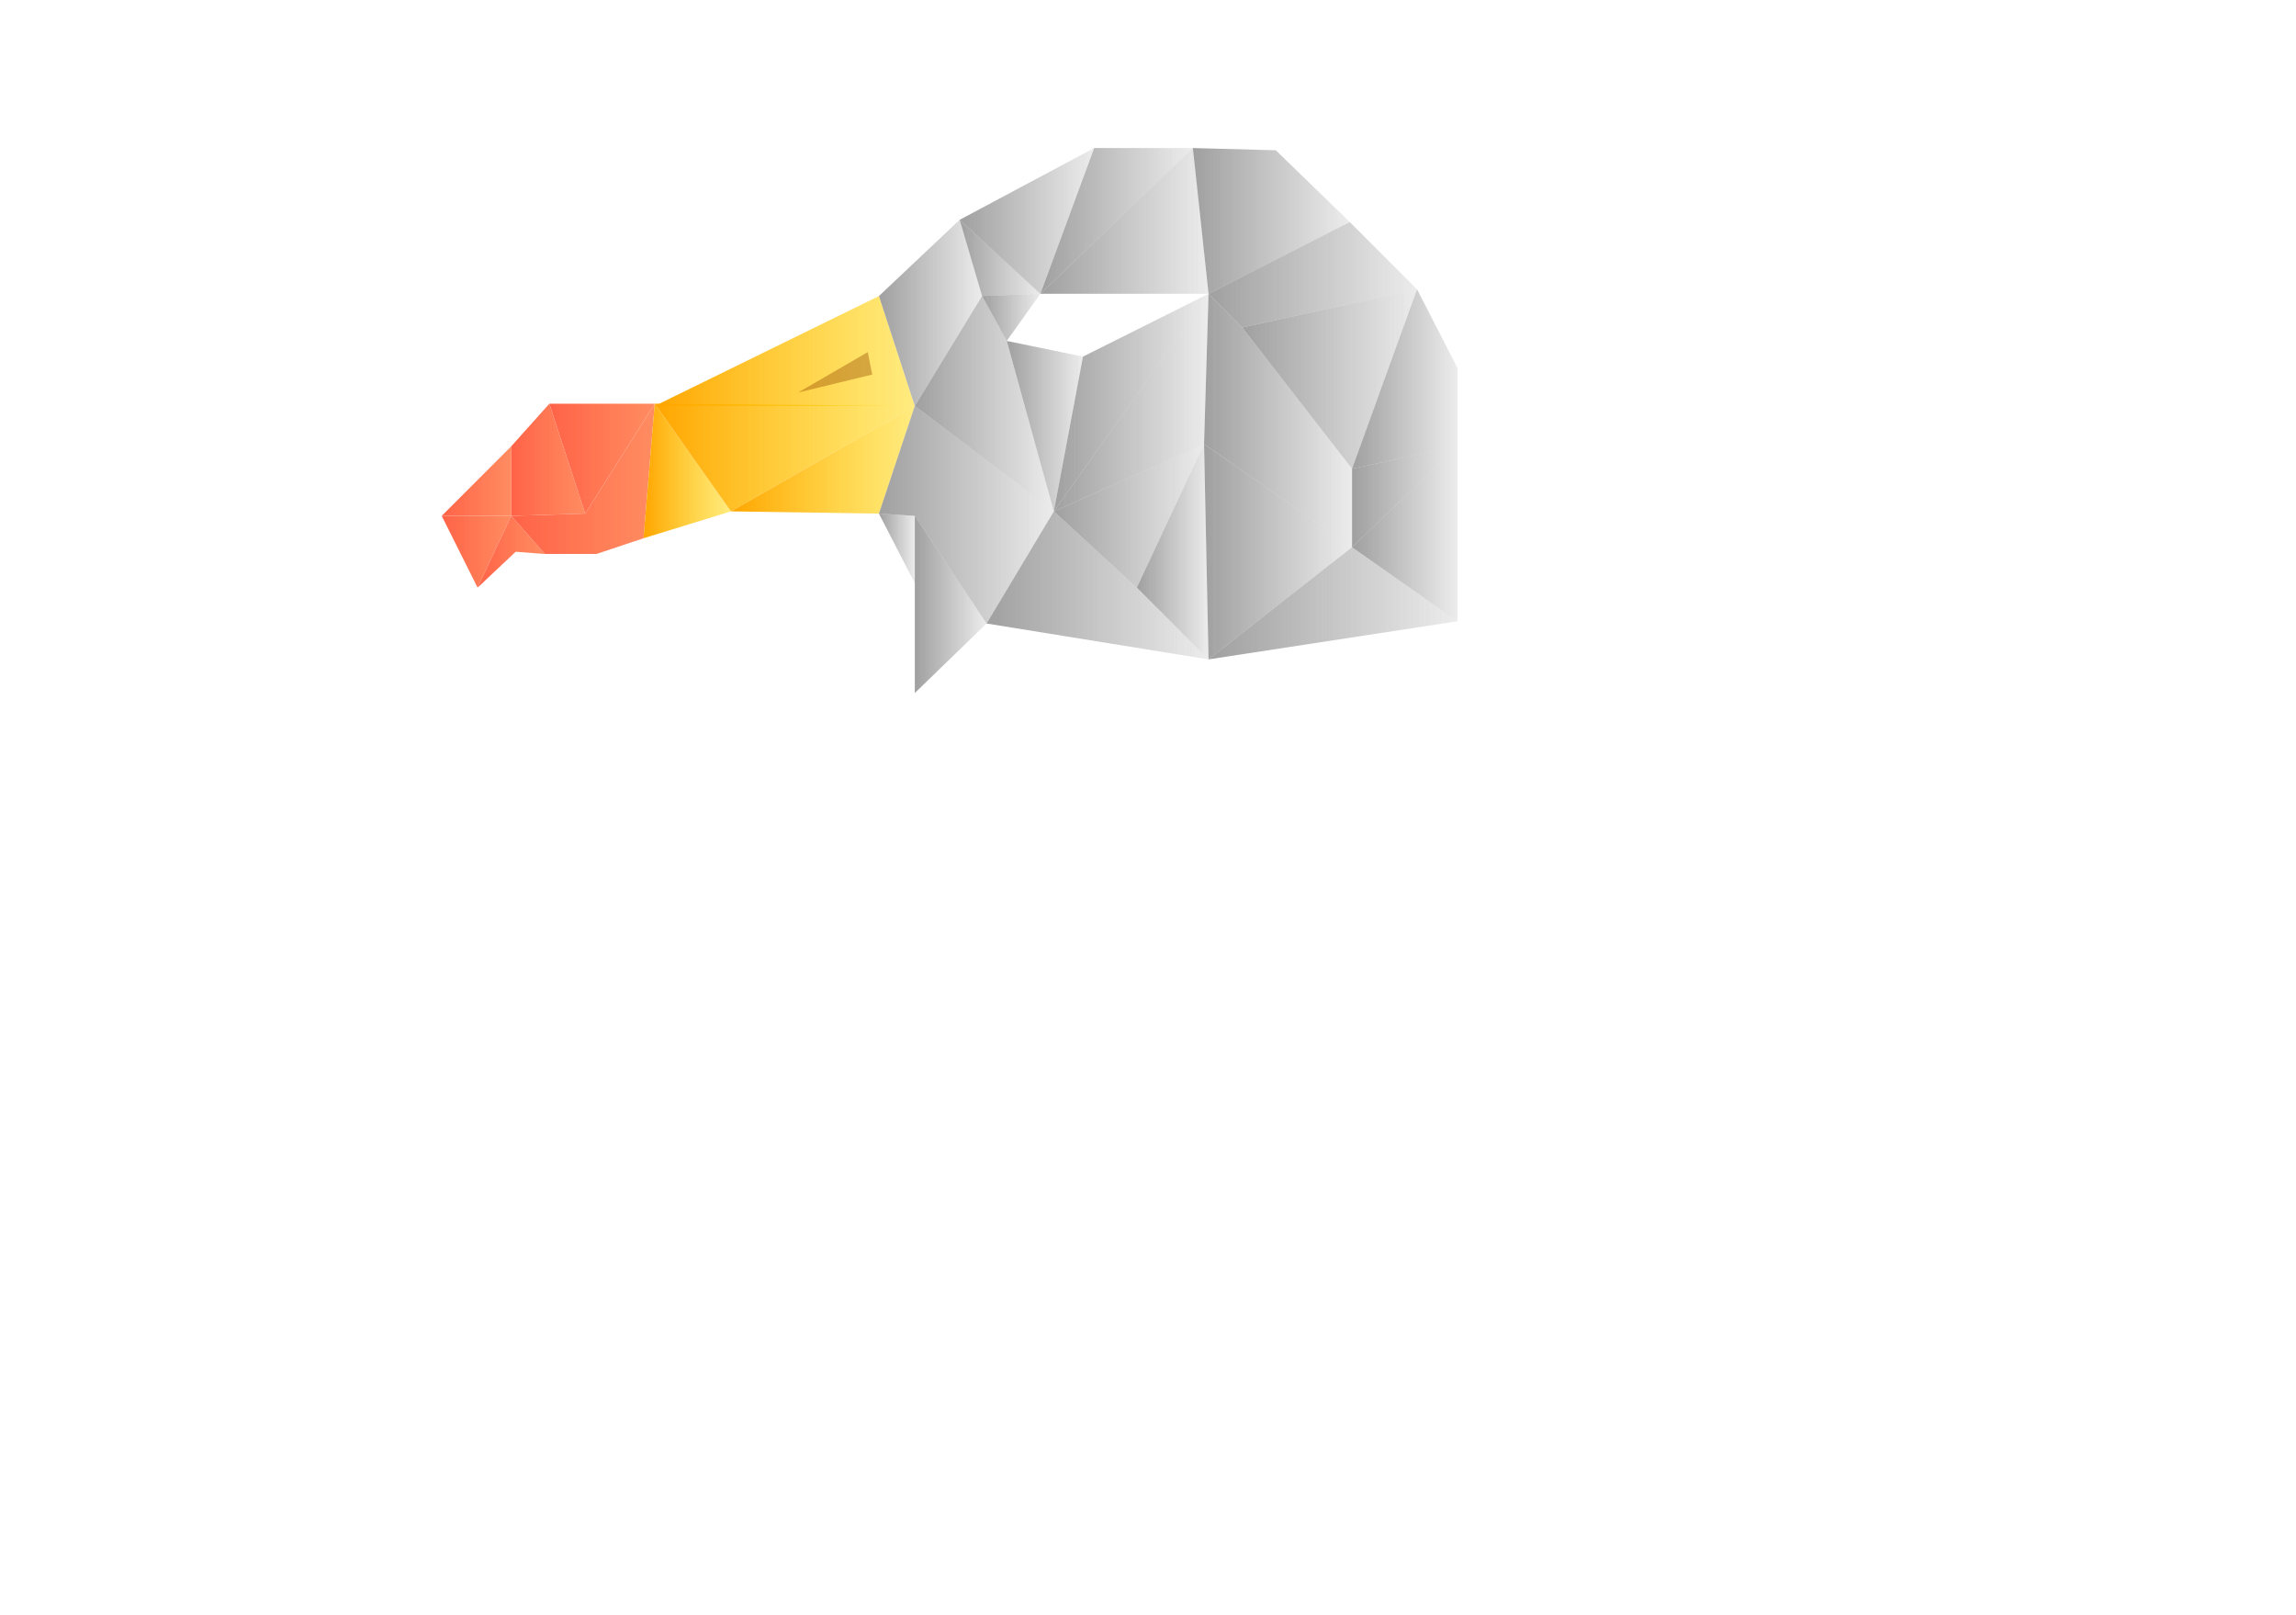
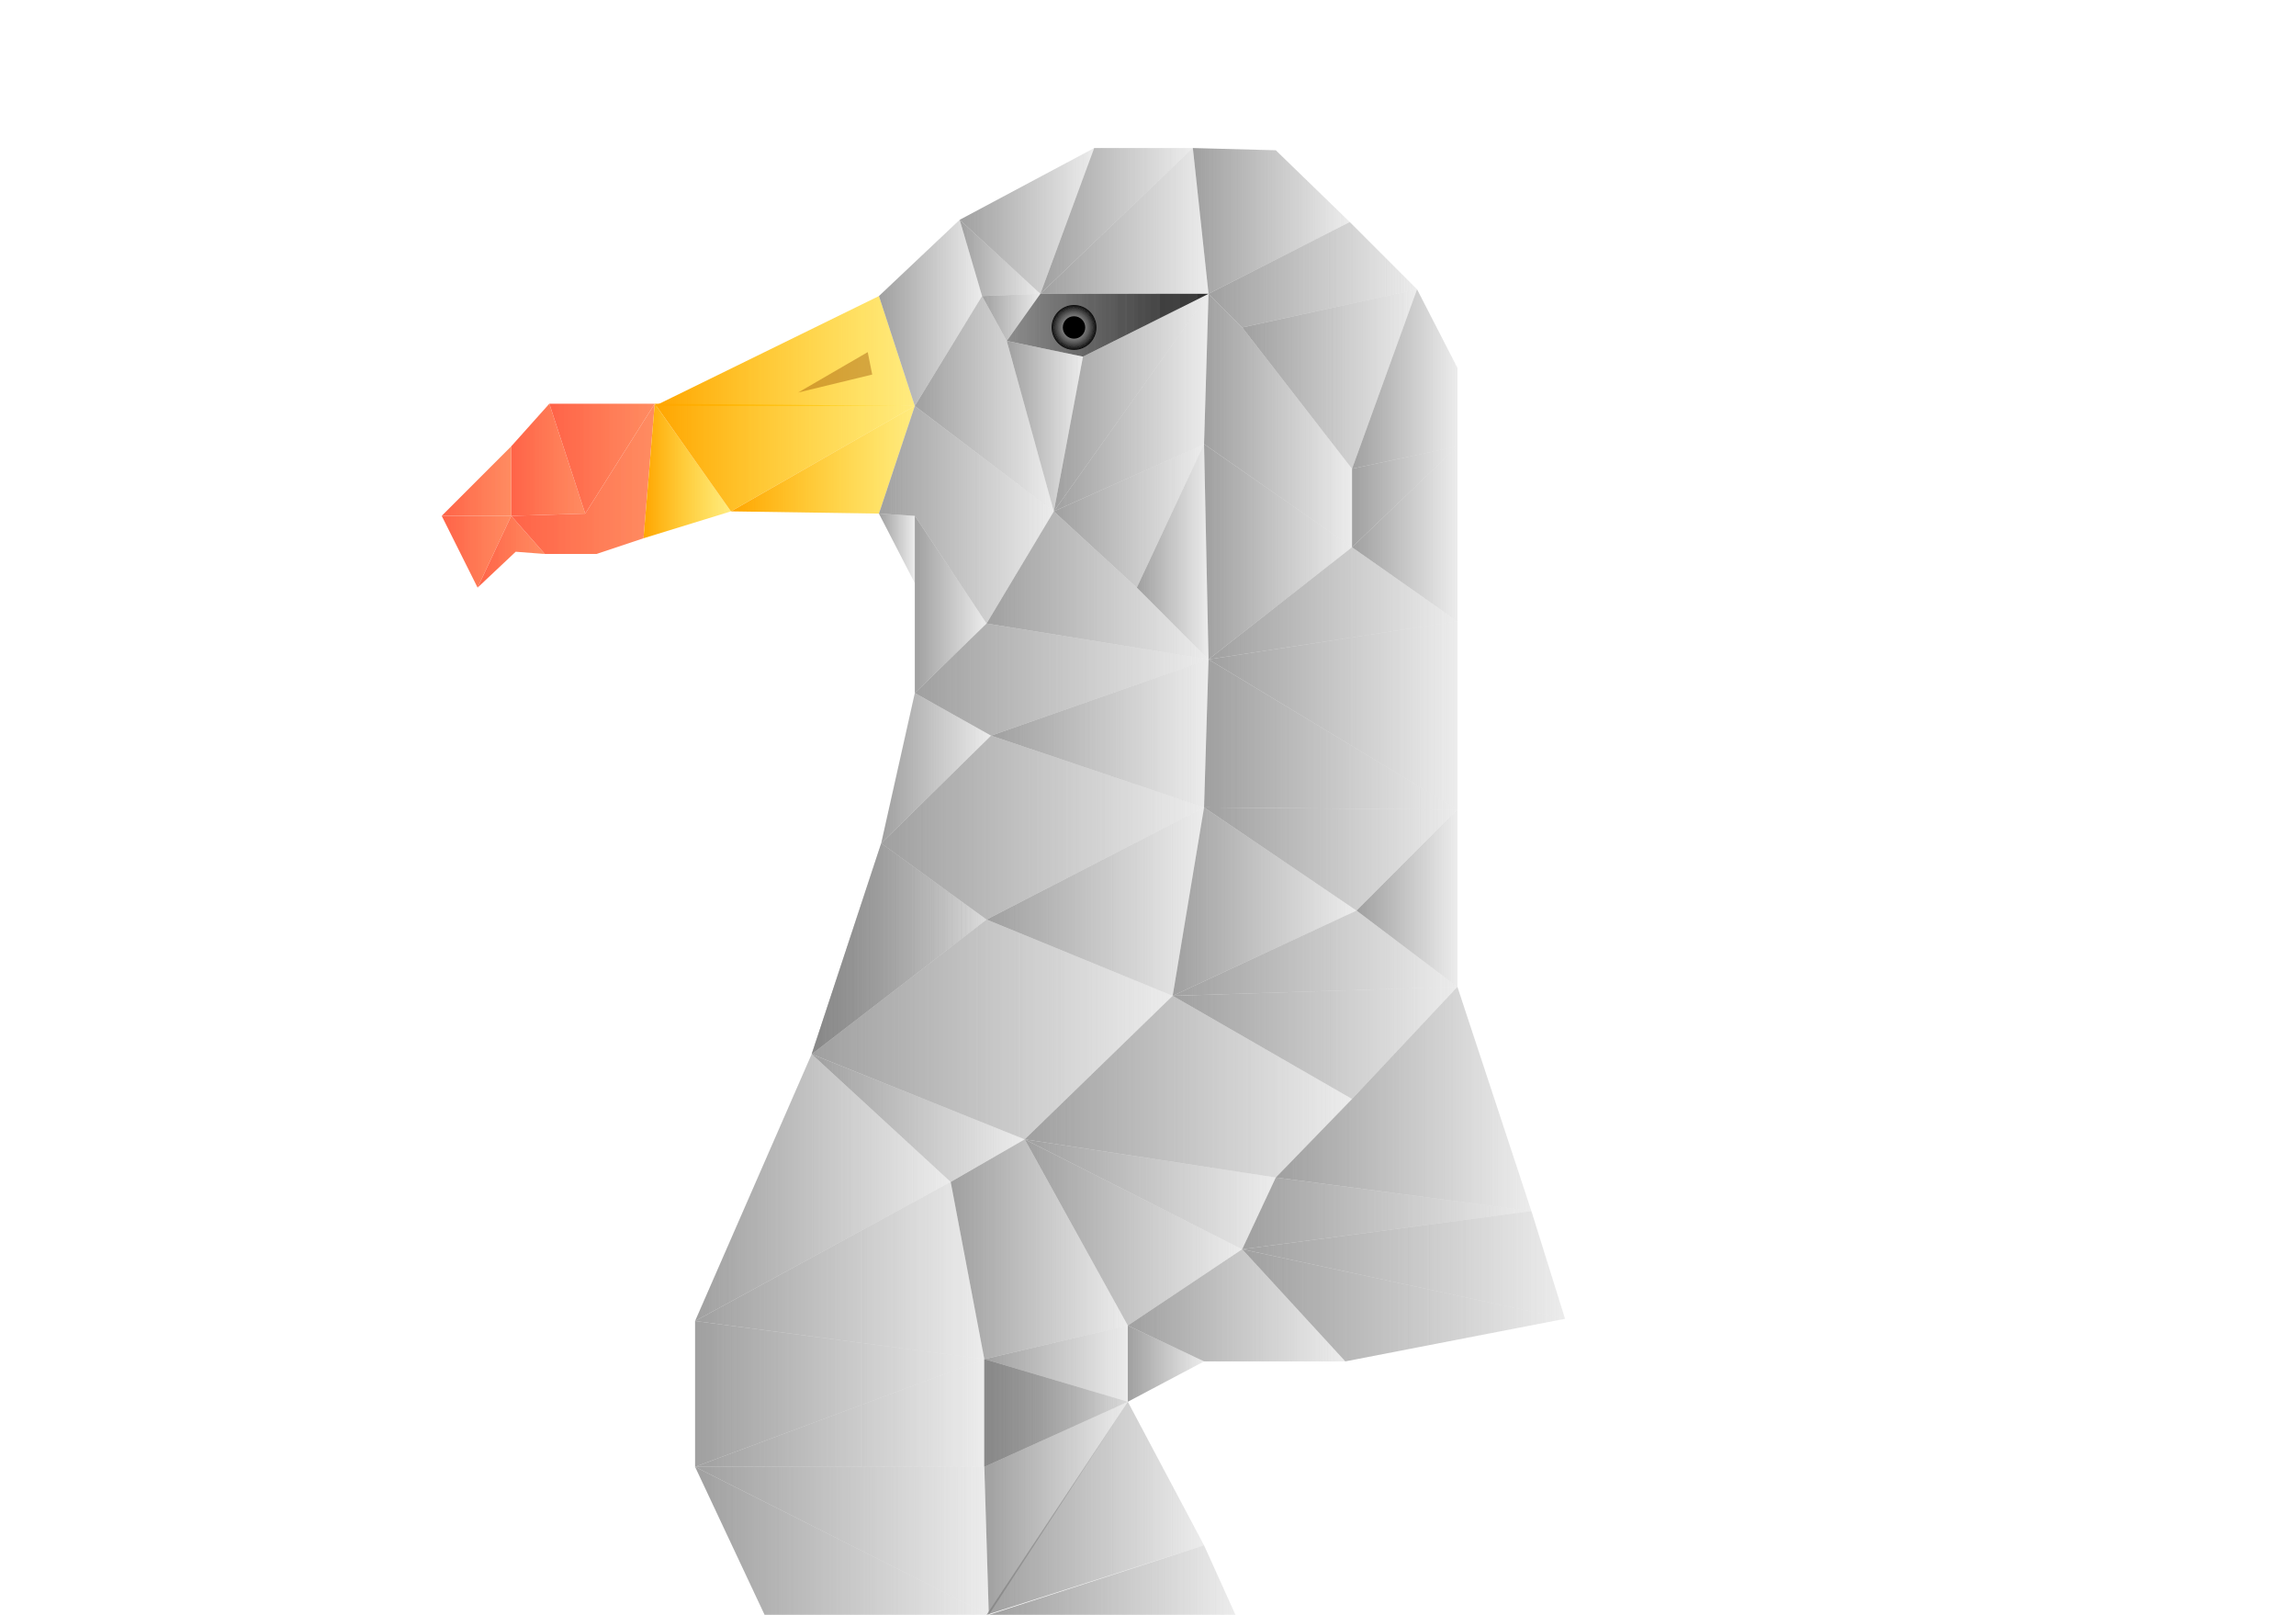
<svg xmlns="http://www.w3.org/2000/svg" width="1024 px" height="720 px" viewBox="0 0 1024 720" version="1.1">
  <defs>
    <filter id="__none__">
      <feGaussianBlur stdDeviation="0" />
    </filter>
    <linearGradient id="lg0" x1="0%" y1="0%" x2="100%" y2="0%">
      <stop offset="0%" style="stop-color:rgba(255, 99, 71, 255);stop-opacity:1" />
      <stop offset="100%" style="stop-color:rgba(255, 127, 80, 255);stop-opacity:0.9" />
    </linearGradient>
    <linearGradient id="lg1" x1="0%" y1="0%" x2="100%" y2="0%">
      <stop offset="0%" style="stop-color:rgba(255, 165, 0, 255);stop-opacity:1" />
      <stop offset="100%" style="stop-color:rgba(255, 215, 0, 255);stop-opacity:0.5" />
    </linearGradient>
    <linearGradient id="lg2" x1="0%" y1="0%" x2="100%" y2="0%">
      <stop offset="0%" style="stop-color:rgba(128, 128, 128, 255);stop-opacity:0.75" />
      <stop offset="100%" style="stop-color:rgba(128, 128, 128, 255);stop-opacity:0.15" />
    </linearGradient>
+     <linearGradient id="lg3" x1="0%" y1="0%" x2="100%" y2="0%">
+       <stop offset="0%" style="stop-color:rgba(128, 128, 128, 255);stop-opacity:0.9" />
+       <stop offset="100%" style="stop-color:rgba(0, 0, 0, 255);stop-opacity:0.8" />
+     </linearGradient>
+     <radialGradient id="rg0" cx="50%" cy="50%" r="50%" fx="50%" fy="50%">
+       <stop offset="0%" style="stop-color:rgba(255, 255, 255, 255);stop-opacity:0.3" />
+       <stop offset="100%" style="stop-color:rgba(0, 0, 0, 255);stop-opacity:0.9" />
+     </radialGradient>
  </defs>
  <polygon points="213,262 197,230 228,230 " style="fill:url(#lg0);stroke:rgba(0, 0, 0, 255);stroke-width:0;fill-rule:nonzero;fill-opacity:1;stroke-opacity:1;filter:url(#__none__)" />
  <polygon points="213,262 228,230 243,247 230,246 " style="fill:url(#lg0);stroke:rgba(0, 0, 0, 255);stroke-width:0;fill-rule:nonzero;fill-opacity:1;stroke-opacity:1;filter:url(#__none__)" />
  <polygon points="197,230 228,199 228,230 " style="fill:url(#lg0);stroke:rgba(0, 0, 0, 255);stroke-width:0;fill-rule:nonzero;fill-opacity:1;stroke-opacity:1;filter:url(#__none__)" />
  <polygon points="228,230 228,199 245,180 261,229 " style="fill:url(#lg0);stroke:rgba(0, 0, 0, 255);stroke-width:0;fill-rule:nonzero;fill-opacity:1;stroke-opacity:1;filter:url(#__none__)" />
  <polygon points="261,229 245,180 292,180 261,229 " style="fill:url(#lg0);stroke:rgba(0, 0, 0, 255);stroke-width:0;fill-rule:nonzero;fill-opacity:1;stroke-opacity:1;filter:url(#__none__)" />
  <polygon points="228,230 243,247 266,247 287,240 292,180 261,229 " style="fill:url(#lg0);stroke:rgba(0, 0, 0, 255);stroke-width:0;fill-rule:nonzero;fill-opacity:1;stroke-opacity:1;filter:url(#__none__)" />
  <polygon points="292,180 287,240 326,228 " style="fill:url(#lg1);stroke:rgba(0, 0, 0, 255);stroke-width:0;fill-rule:nonzero;fill-opacity:1;stroke-opacity:1;filter:url(#__none__)" />
  <polygon points="326,228 408,181 292,180 " style="fill:url(#lg1);stroke:rgba(0, 0, 0, 255);stroke-width:0;fill-rule:nonzero;fill-opacity:1;stroke-opacity:1;filter:url(#__none__)" />
  <polygon points="292,181 392,132 408,181 " style="fill:url(#lg1);stroke:rgba(0, 0, 0, 255);stroke-width:0;fill-rule:nonzero;fill-opacity:1;stroke-opacity:1;filter:url(#__none__)" />
  <polygon points="326,228 392,229 408,181 " style="fill:url(#lg1);stroke:rgba(0, 0, 0, 255);stroke-width:0;fill-rule:nonzero;fill-opacity:1;stroke-opacity:1;filter:url(#__none__)" />
  <polygon points="356,175 387,157 389,167 " style="fill:rgba(150, 75, 0, 255);stroke:rgba(0, 0, 0, 255);stroke-width:0;fill-rule:nonzero;fill-opacity:0.4;stroke-opacity:1;filter:url(#__none__)" />
  <polygon points="392,132 428,98 438,132 408,181 " style="fill:url(#lg2);stroke:rgba(0, 0, 0, 255);stroke-width:0;fill-rule:nonzero;fill-opacity:1;stroke-opacity:1;filter:url(#__none__)" />
  <polygon points="428,98 438,132 464,131 " style="fill:url(#lg2);stroke:rgba(0, 0, 0, 255);stroke-width:0;fill-rule:nonzero;fill-opacity:1;stroke-opacity:1;filter:url(#__none__)" />
  <polygon points="428,98 464,131 488,66 " style="fill:url(#lg2);stroke:rgba(0, 0, 0, 255);stroke-width:0;fill-rule:nonzero;fill-opacity:1;stroke-opacity:1;filter:url(#__none__)" />
  <polygon points="488,66 464,131 532,66 " style="fill:url(#lg2);stroke:rgba(0, 0, 0, 255);stroke-width:0;fill-rule:nonzero;fill-opacity:1;stroke-opacity:1;filter:url(#__none__)" />
  <polygon points="532,66 464,131 539,131 " style="fill:url(#lg2);stroke:rgba(0, 0, 0, 255);stroke-width:0;fill-rule:nonzero;fill-opacity:1;stroke-opacity:1;filter:url(#__none__)" />
  <polygon points="532,66 539,131 602,99 569,67 " style="fill:url(#lg2);stroke:rgba(0, 0, 0, 255);stroke-width:0;fill-rule:nonzero;fill-opacity:1;stroke-opacity:1;filter:url(#__none__)" />
  <polygon points="539,131 602,99 632,129 554,146 " style="fill:url(#lg2);stroke:rgba(0, 0, 0, 255);stroke-width:0;fill-rule:nonzero;fill-opacity:1;stroke-opacity:1;filter:url(#__none__)" />
  <polygon points="554,146 632,129 603,209 " style="fill:url(#lg2);stroke:rgba(0, 0, 0, 255);stroke-width:0;fill-rule:nonzero;fill-opacity:1;stroke-opacity:1;filter:url(#__none__)" />
  <polygon points="603,209 632,129 650,164 650,199 " style="fill:url(#lg2);stroke:rgba(0, 0, 0, 255);stroke-width:0;fill-rule:nonzero;fill-opacity:1;stroke-opacity:1;filter:url(#__none__)" />
  <polygon points="603,209 650,199 603,244 " style="fill:url(#lg2);stroke:rgba(0, 0, 0, 255);stroke-width:0;fill-rule:nonzero;fill-opacity:1;stroke-opacity:1;filter:url(#__none__)" />
  <polygon points="603,244 650,199 650,277 " style="fill:url(#lg2);stroke:rgba(0, 0, 0, 255);stroke-width:0;fill-rule:nonzero;fill-opacity:1;stroke-opacity:1;filter:url(#__none__)" />
  <polygon points="408,181 438,132 449,152 470,228 " style="fill:url(#lg2);stroke:rgba(0, 0, 0, 255);stroke-width:0;fill-rule:nonzero;fill-opacity:1;stroke-opacity:1;filter:url(#__none__)" />
  <polygon points="438,132 464,131 449,152 " style="fill:url(#lg2);stroke:rgba(0, 0, 0, 255);stroke-width:0;fill-rule:nonzero;fill-opacity:1;stroke-opacity:1;filter:url(#__none__)" />
  <polygon points="408,181 392,229 408,230 440,278 470,228 " style="fill:url(#lg2);stroke:rgba(0, 0, 0, 255);stroke-width:0;fill-rule:nonzero;fill-opacity:1;stroke-opacity:1;filter:url(#__none__)" />
  <polygon points="392,229 408,230 408,260 " style="fill:url(#lg2);stroke:rgba(0, 0, 0, 255);stroke-width:0;fill-rule:nonzero;fill-opacity:1;stroke-opacity:1;filter:url(#__none__)" />
  <polygon points="408,230 408,309 440,278 " style="fill:url(#lg2);stroke:rgba(0, 0, 0, 255);stroke-width:0;fill-rule:nonzero;fill-opacity:1;stroke-opacity:1;filter:url(#__none__)" />
  <polygon points="483,159 470,228 539,131 " style="fill:url(#lg2);stroke:rgba(0, 0, 0, 255);stroke-width:0;fill-rule:nonzero;fill-opacity:1;stroke-opacity:1;filter:url(#__none__)" />
  <polygon points="470,228 539,131 537,198 " style="fill:url(#lg2);stroke:rgba(0, 0, 0, 255);stroke-width:0;fill-rule:nonzero;fill-opacity:1;stroke-opacity:1;filter:url(#__none__)" />
  <polygon points="539,131 554,146 603,209 603,244 537,198 " style="fill:url(#lg2);stroke:rgba(0, 0, 0, 255);stroke-width:0;fill-rule:nonzero;fill-opacity:1;stroke-opacity:1;filter:url(#__none__)" />
  <polygon points="470,228 537,198 507,262 " style="fill:url(#lg2);stroke:rgba(0, 0, 0, 255);stroke-width:0;fill-rule:nonzero;fill-opacity:1;stroke-opacity:1;filter:url(#__none__)" />
  <polygon points="440,278 470,228 507,262 539,294 " style="fill:url(#lg2);stroke:rgba(0, 0, 0, 255);stroke-width:0;fill-rule:nonzero;fill-opacity:1;stroke-opacity:1;filter:url(#__none__)" />
  <polygon points="507,262 537,198 539,294 " style="fill:url(#lg2);stroke:rgba(0, 0, 0, 255);stroke-width:0;fill-rule:nonzero;fill-opacity:1;stroke-opacity:1;filter:url(#__none__)" />
  <polygon points="537,198 603,244 539,294 " style="fill:url(#lg2);stroke:rgba(0, 0, 0, 255);stroke-width:0;fill-rule:nonzero;fill-opacity:1;stroke-opacity:1;filter:url(#__none__)" />
  <polygon points="539,294 603,244 650,277 " style="fill:url(#lg2);stroke:rgba(0, 0, 0, 255);stroke-width:0;fill-rule:nonzero;fill-opacity:1;stroke-opacity:1;filter:url(#__none__)" />
  <polygon points="449,152 483,159 470,228 " style="fill:url(#lg2);stroke:rgba(0, 0, 0, 255);stroke-width:0;fill-rule:nonzero;fill-opacity:1;stroke-opacity:1;filter:url(#__none__)" />
+   <polygon points="408,309 440,278 539,294 442,328 " style="fill:url(#lg2);stroke:rgba(0, 0, 0, 255);stroke-width:0;fill-rule:nonzero;fill-opacity:1;stroke-opacity:1;filter:url(#__none__)" />
+   <polygon points="408,309 442,328 393,376 " style="fill:url(#lg2);stroke:rgba(0, 0, 0, 255);stroke-width:0;fill-rule:nonzero;fill-opacity:1;stroke-opacity:1;filter:url(#__none__)" />
+   <polygon points="393,376 440,410 362,470 " style="fill:url(#lg2);stroke:rgba(0, 0, 0, 255);stroke-width:0;fill-rule:nonzero;fill-opacity:1;stroke-opacity:1;filter:url(#__none__)" />
+   <polygon points="393,376 440,410 362,470 " style="fill:url(#lg2);stroke:rgba(0, 0, 0, 255);stroke-width:0;fill-rule:nonzero;fill-opacity:1;stroke-opacity:1;filter:url(#__none__)" />
+   <polygon points="362,470 440,410 523,444 457,508 " style="fill:url(#lg2);stroke:rgba(0, 0, 0, 255);stroke-width:0;fill-rule:nonzero;fill-opacity:1;stroke-opacity:1;filter:url(#__none__)" />
+   <polygon points="362,470 457,508 424,527 " style="fill:url(#lg2);stroke:rgba(0, 0, 0, 255);stroke-width:0;fill-rule:nonzero;fill-opacity:1;stroke-opacity:1;filter:url(#__none__)" />
+   <polygon points="457,508 523,444 603,490 569,525 " style="fill:url(#lg2);stroke:rgba(0, 0, 0, 255);stroke-width:0;fill-rule:nonzero;fill-opacity:1;stroke-opacity:1;filter:url(#__none__)" />
+   <polygon points="569,525 603,490 650,440 683,540 " style="fill:url(#lg2);stroke:rgba(0, 0, 0, 255);stroke-width:0;fill-rule:nonzero;fill-opacity:1;stroke-opacity:1;filter:url(#__none__)" />
+   <polygon points="523,444 650,440 603,490 " style="fill:url(#lg2);stroke:rgba(0, 0, 0, 255);stroke-width:0;fill-rule:nonzero;fill-opacity:1;stroke-opacity:1;filter:url(#__none__)" />
+   <polygon points="523,444 605,406 650,440 " style="fill:url(#lg2);stroke:rgba(0, 0, 0, 255);stroke-width:0;fill-rule:nonzero;fill-opacity:1;stroke-opacity:1;filter:url(#__none__)" />
+   <polygon points="605,406 650,361 650,440 " style="fill:url(#lg2);stroke:rgba(0, 0, 0, 255);stroke-width:0;fill-rule:nonzero;fill-opacity:1;stroke-opacity:1;filter:url(#__none__)" />
+   <polygon points="537,360 650,361 605,406 " style="fill:url(#lg2);stroke:rgba(0, 0, 0, 255);stroke-width:0;fill-rule:nonzero;fill-opacity:1;stroke-opacity:1;filter:url(#__none__)" />
+   <polygon points="537,360 605,406 523,444 " style="fill:url(#lg2);stroke:rgba(0, 0, 0, 255);stroke-width:0;fill-rule:nonzero;fill-opacity:1;stroke-opacity:1;filter:url(#__none__)" />
+   <polygon points="440,410 537,360 523,444 " style="fill:url(#lg2);stroke:rgba(0, 0, 0, 255);stroke-width:0;fill-rule:nonzero;fill-opacity:1;stroke-opacity:1;filter:url(#__none__)" />
+   <polygon points="442,328 539,294 537,360 " style="fill:url(#lg2);stroke:rgba(0, 0, 0, 255);stroke-width:0;fill-rule:nonzero;fill-opacity:1;stroke-opacity:1;filter:url(#__none__)" />
+   <polygon points="537,360 539,294 650,361 " style="fill:url(#lg2);stroke:rgba(0, 0, 0, 255);stroke-width:0;fill-rule:nonzero;fill-opacity:1;stroke-opacity:1;filter:url(#__none__)" />
+   <polygon points="539,294 650,277 650,361 " style="fill:url(#lg2);stroke:rgba(0, 0, 0, 255);stroke-width:0;fill-rule:nonzero;fill-opacity:1;stroke-opacity:1;filter:url(#__none__)" />
+   <polygon points="362,470 424,527 310,589 " style="fill:url(#lg2);stroke:rgba(0, 0, 0, 255);stroke-width:0;fill-rule:nonzero;fill-opacity:1;stroke-opacity:1;filter:url(#__none__)" />
+   <polygon points="310,589 424,527 439,606 " style="fill:url(#lg2);stroke:rgba(0, 0, 0, 255);stroke-width:0;fill-rule:nonzero;fill-opacity:1;stroke-opacity:1;filter:url(#__none__)" />
+   <polygon points="310,589 439,606 310,654 " style="fill:url(#lg2);stroke:rgba(0, 0, 0, 255);stroke-width:0;fill-rule:nonzero;fill-opacity:1;stroke-opacity:1;filter:url(#__none__)" />
+   <polygon points="439,654 439,606 503,625 " style="fill:url(#lg2);stroke:rgba(0, 0, 0, 255);stroke-width:0;fill-rule:nonzero;fill-opacity:1;stroke-opacity:1;filter:url(#__none__)" />
+   <polygon points="310,654 439,654 441,720 " style="fill:url(#lg2);stroke:rgba(0, 0, 0, 255);stroke-width:0;fill-rule:nonzero;fill-opacity:1;stroke-opacity:1;filter:url(#__none__)" />
+   <polygon points="310,654 441,720 341,720 " style="fill:url(#lg2);stroke:rgba(0, 0, 0, 255);stroke-width:0;fill-rule:nonzero;fill-opacity:1;stroke-opacity:1;filter:url(#__none__)" />
+   <polygon points="441,720 439,654 503,625 " style="fill:url(#lg2);stroke:rgba(0, 0, 0, 255);stroke-width:0;fill-rule:nonzero;fill-opacity:1;stroke-opacity:1;filter:url(#__none__)" />
+   <polygon points="439,606 439,654 503,625 " style="fill:url(#lg2);stroke:rgba(0, 0, 0, 255);stroke-width:0;fill-rule:nonzero;fill-opacity:1;stroke-opacity:1;filter:url(#__none__)" />
+   <polygon points="440,720 503,625 537,689 " style="fill:url(#lg2);stroke:rgba(0, 0, 0, 255);stroke-width:0;fill-rule:nonzero;fill-opacity:1;stroke-opacity:1;filter:url(#__none__)" />
+   <polygon points="441,720 537,689 551,720 " style="fill:url(#lg2);stroke:rgba(0, 0, 0, 255);stroke-width:0;fill-rule:nonzero;fill-opacity:1;stroke-opacity:1;filter:url(#__none__)" />
+   <polygon points="439,606 503,591 503,625 " style="fill:url(#lg2);stroke:rgba(0, 0, 0, 255);stroke-width:0;fill-rule:nonzero;fill-opacity:1;stroke-opacity:1;filter:url(#__none__)" />
+   <polygon points="424,527 457,508 503,591 439,606 " style="fill:url(#lg2);stroke:rgba(0, 0, 0, 255);stroke-width:0;fill-rule:nonzero;fill-opacity:1;stroke-opacity:1;filter:url(#__none__)" />
+   <polygon points="457,508 554,557 503,591 " style="fill:url(#lg2);stroke:rgba(0, 0, 0, 255);stroke-width:0;fill-rule:nonzero;fill-opacity:1;stroke-opacity:1;filter:url(#__none__)" />
+   <polygon points="503,591 554,557 600,607 537,607 " style="fill:url(#lg2);stroke:rgba(0, 0, 0, 255);stroke-width:0;fill-rule:nonzero;fill-opacity:1;stroke-opacity:1;filter:url(#__none__)" />
+   <polygon points="503,591 537,607 503,625 " style="fill:url(#lg2);stroke:rgba(0, 0, 0, 255);stroke-width:0;fill-rule:nonzero;fill-opacity:1;stroke-opacity:1;filter:url(#__none__)" />
+   <polygon points="457,508 569,525 554,557 " style="fill:url(#lg2);stroke:rgba(0, 0, 0, 255);stroke-width:0;fill-rule:nonzero;fill-opacity:1;stroke-opacity:1;filter:url(#__none__)" />
+   <polygon points="569,525 683,540 554,557 " style="fill:url(#lg2);stroke:rgba(0, 0, 0, 255);stroke-width:0;fill-rule:nonzero;fill-opacity:1;stroke-opacity:1;filter:url(#__none__)" />
+   <polygon points="554,557 683,540 698,588 " style="fill:url(#lg2);stroke:rgba(0, 0, 0, 255);stroke-width:0;fill-rule:nonzero;fill-opacity:1;stroke-opacity:1;filter:url(#__none__)" />
+   <polygon points="554,557 698,588 600,607 " style="fill:url(#lg2);stroke:rgba(0, 0, 0, 255);stroke-width:0;fill-rule:nonzero;fill-opacity:1;stroke-opacity:1;filter:url(#__none__)" />
+   <polygon points="393,376 442,328 537,360 440,410 " style="fill:url(#lg2);stroke:rgba(0, 0, 0, 255);stroke-width:0;fill-rule:nonzero;fill-opacity:1;stroke-opacity:1;filter:url(#__none__)" />
+   <polygon points="310,654 439,606 439,654 " style="fill:url(#lg2);stroke:rgba(0, 0, 0, 255);stroke-width:0;fill-rule:nonzero;fill-opacity:1;stroke-opacity:1;filter:url(#__none__)" />
+   <polygon points="449,152 464,131 539,131 483,159 " style="fill:url(#lg3);stroke:rgba(0, 0, 0, 255);stroke-width:0;fill-rule:nonzero;fill-opacity:1;stroke-opacity:1;filter:url(#__none__)" />
+   <circle cx="479" cy="146" r="10" stroke="rgba(0, 0, 0, 255)" stroke-width="0" fill="url(#rg0)" fill-opacity="1" stroke-opacity="1" filter="url(#__none__)" />
+   <circle cx="479" cy="146" r="5" stroke="rgba(0, 0, 0, 255)" stroke-width="0" fill="rgba(0, 0, 0, 255)" fill-opacity="1" stroke-opacity="1" filter="url(#__none__)" />
</svg>
